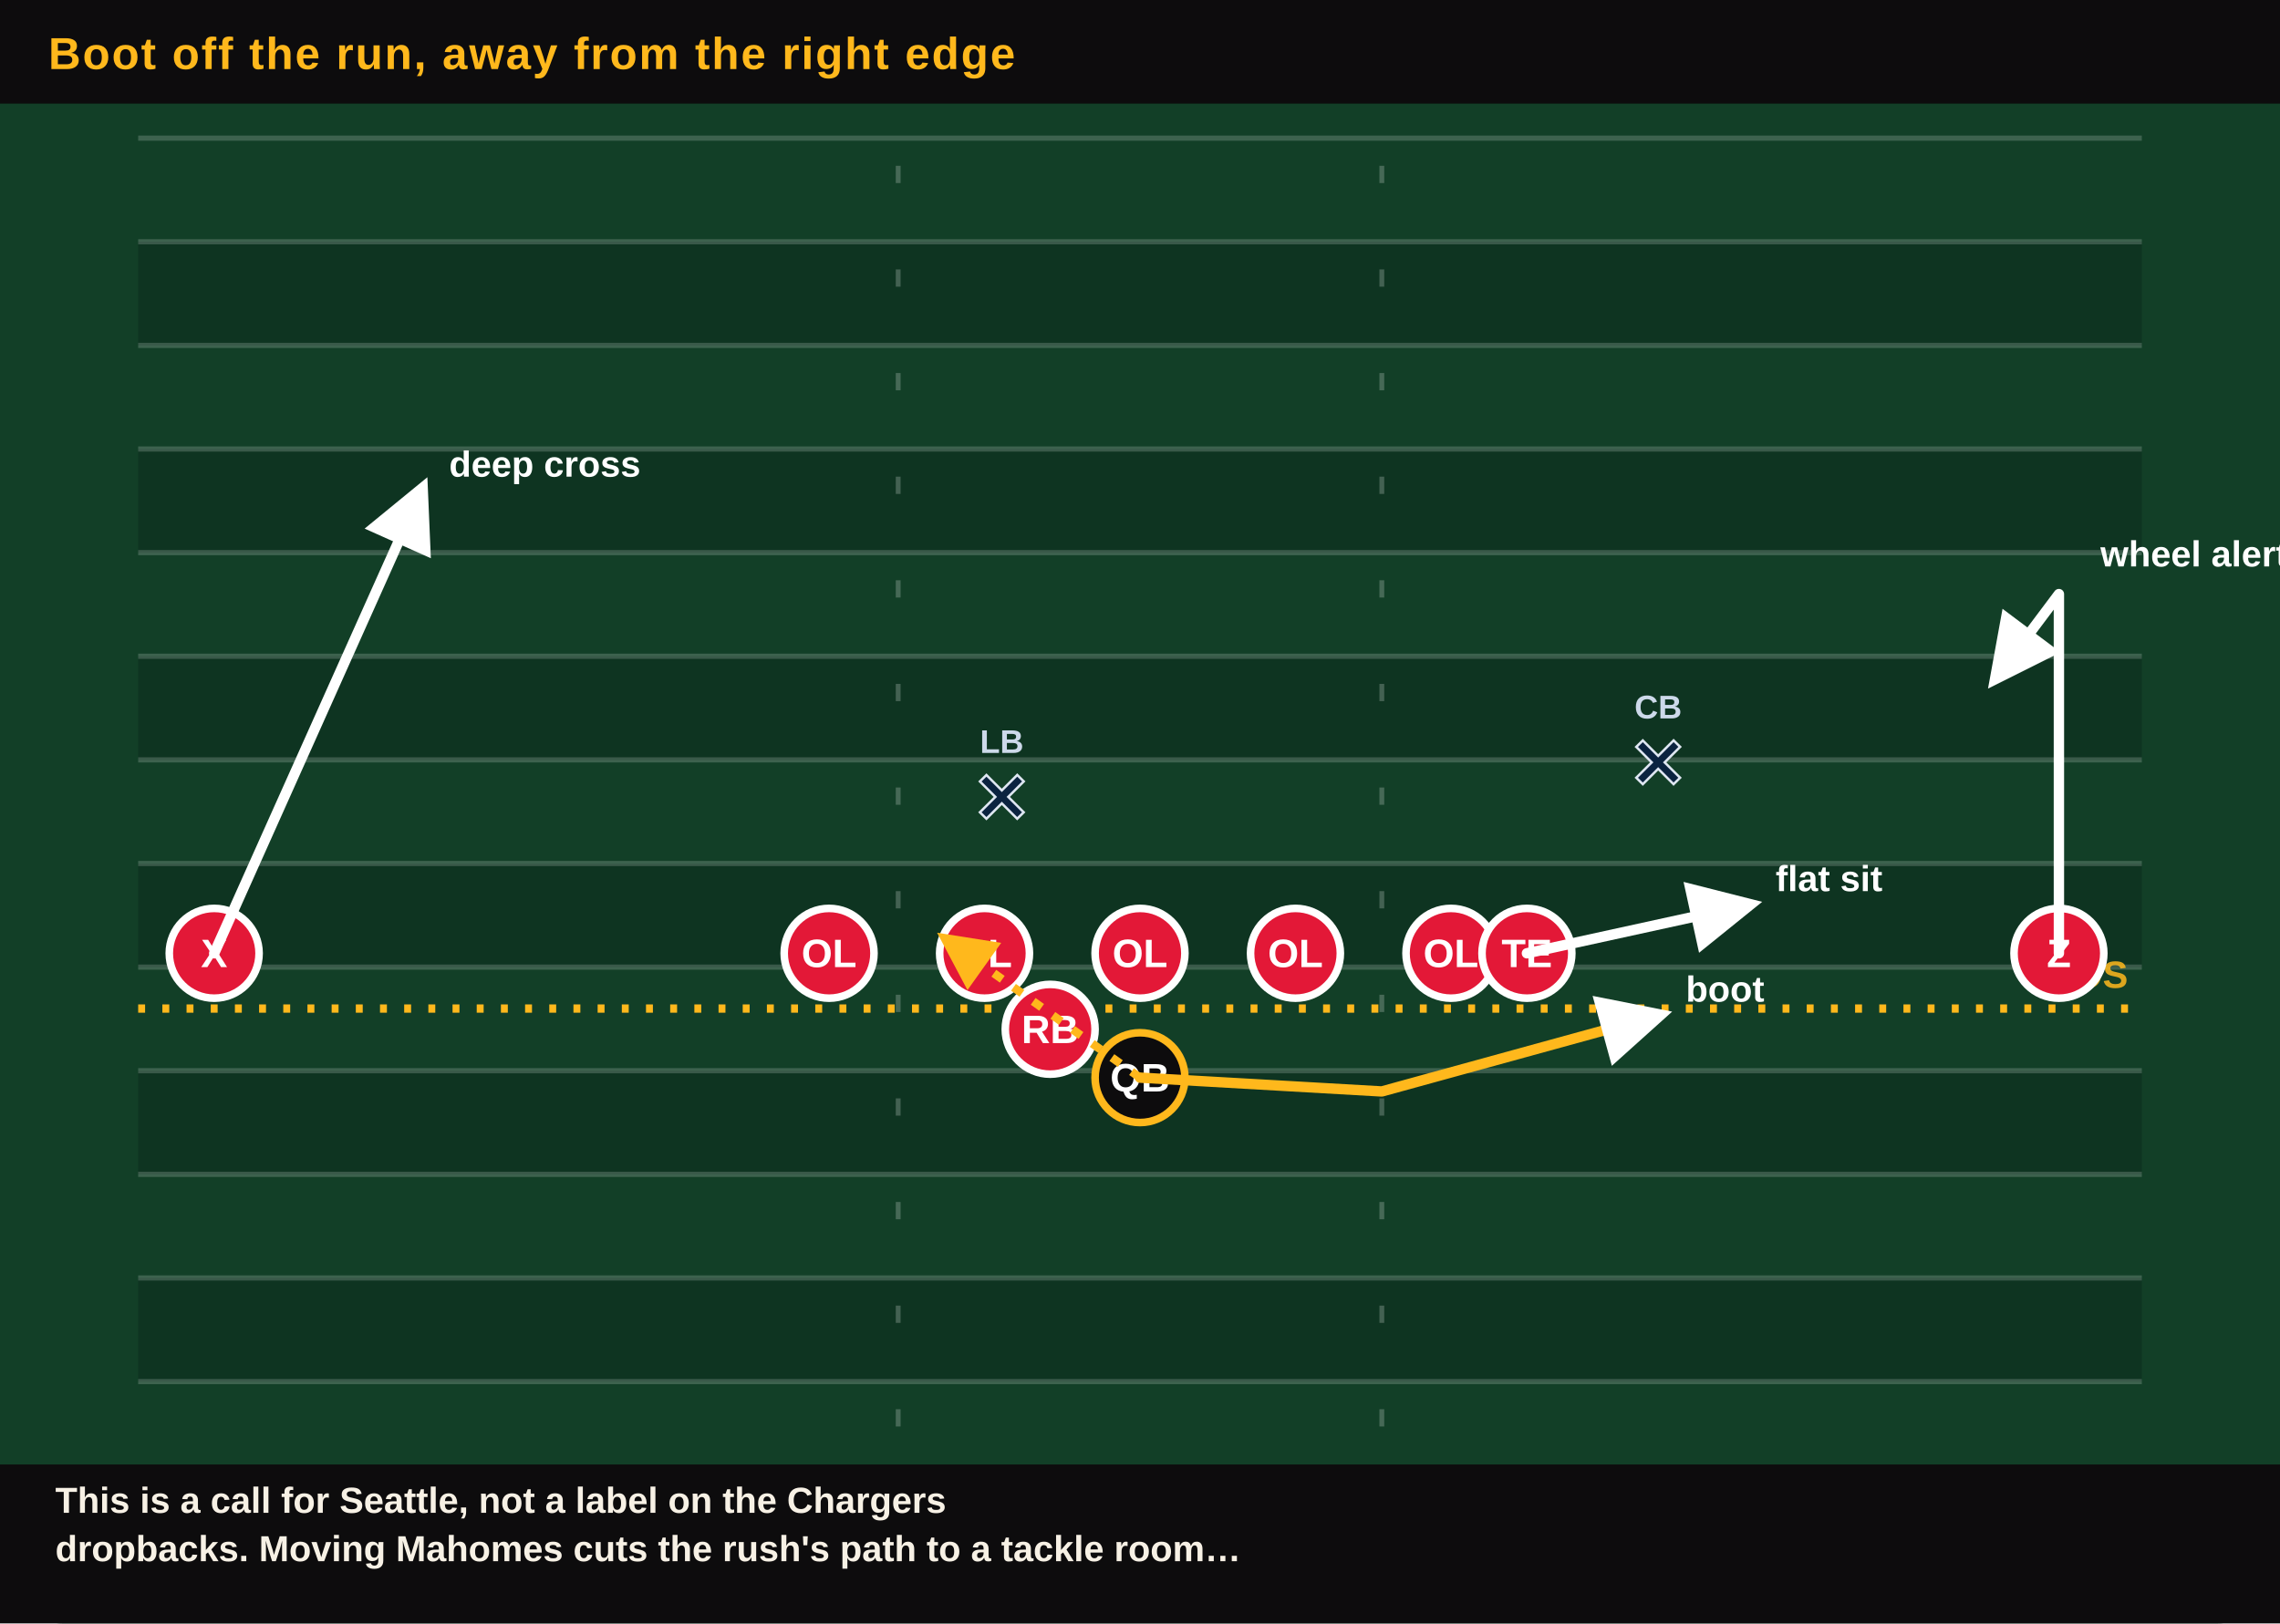
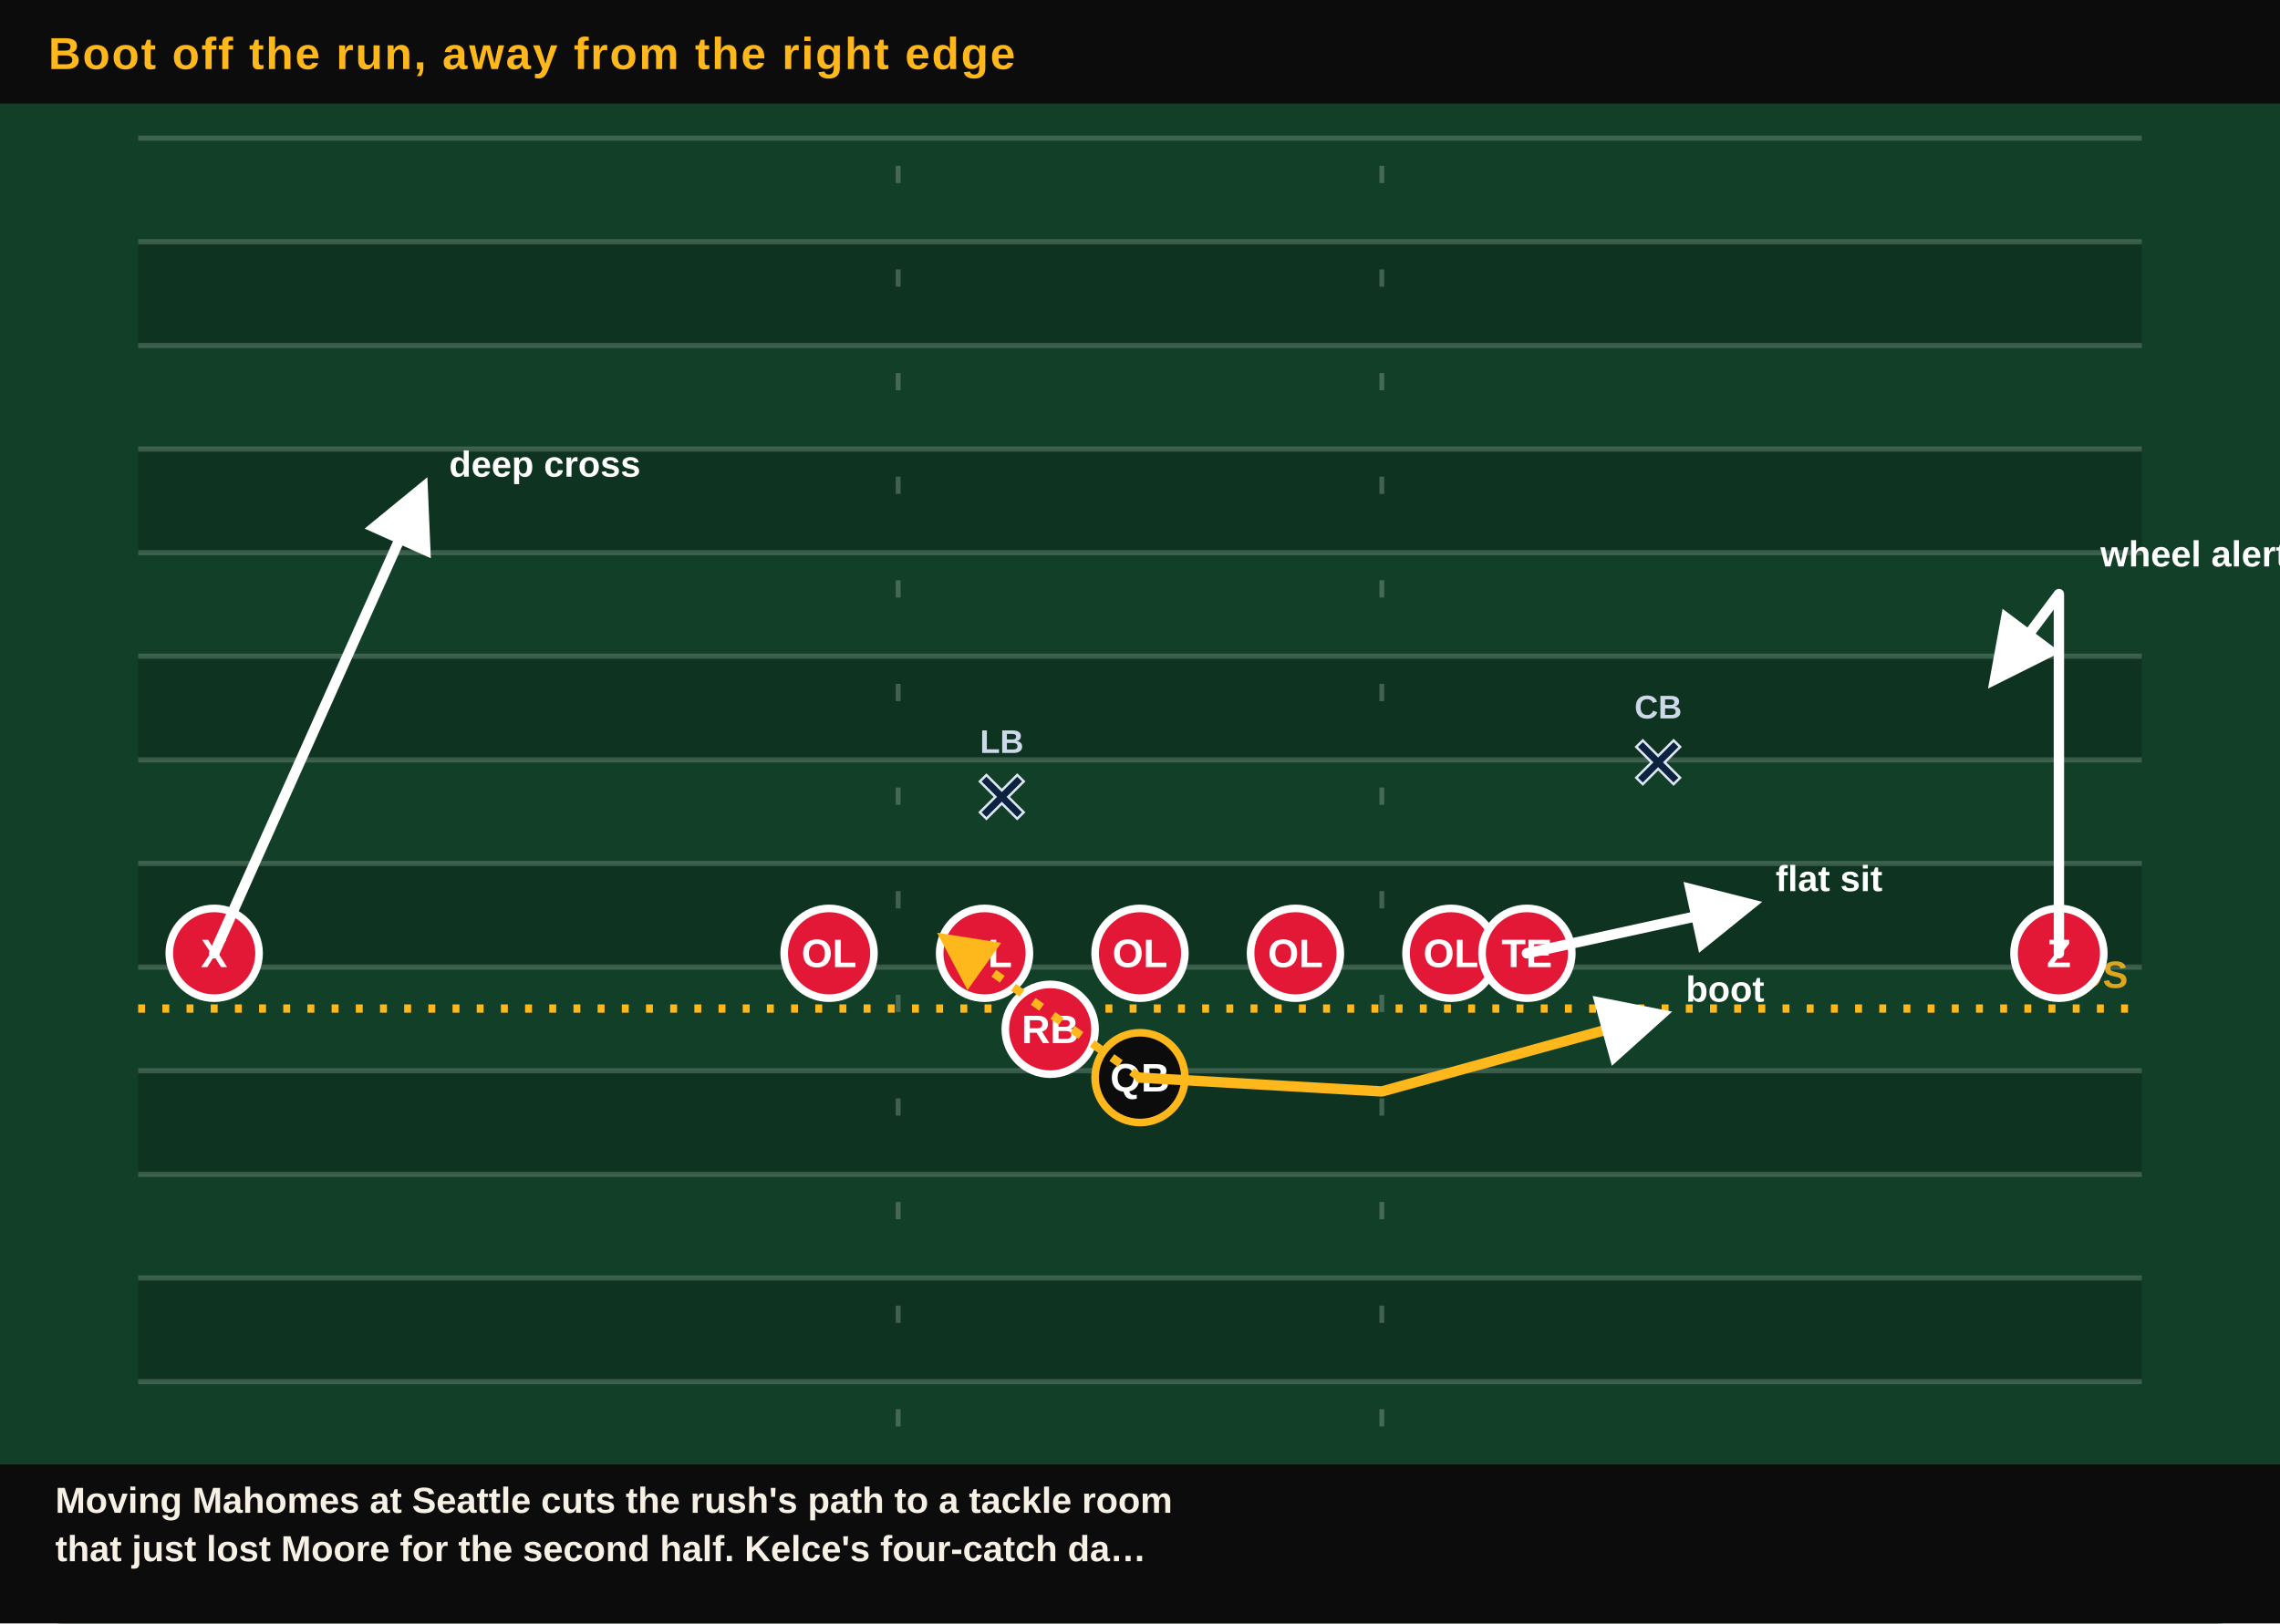
- <svg xmlns="http://www.w3.org/2000/svg" viewBox="0 0 660 470" role="img" aria-label="Boot off the run, away from the right edge — This is a call for Seattle, not a label on the Chargers dropbacks. Moving Mahomes cuts the rush's path to a tackle room that just lost Moore for the second half. Kelce's four-catch day and Worthy's seven targets are the easy throws." width="660" height="470">
+ <svg xmlns="http://www.w3.org/2000/svg" viewBox="0 0 660 470" role="img" aria-label="Boot off the run, away from the right edge — Moving Mahomes at Seattle cuts the rush's path to a tackle room that just lost Moore for the second half. Kelce's four-catch day and Worthy's seven targets are the easy throws." width="660" height="470">
  <defs>
    <marker id="arrow" viewBox="0 0 10 10" refX="8" refY="5" markerWidth="7" markerHeight="7" orient="auto-start-reverse">
      <path d="M0 0 L10 5 L0 10 z" fill="#ffffff" />
    </marker>
    <marker id="arrow-gold" viewBox="0 0 10 10" refX="8" refY="5" markerWidth="7" markerHeight="7" orient="auto-start-reverse">
      <path d="M0 0 L10 5 L0 10 z" fill="#ffb81c" />
    </marker>
  </defs>
  <rect x="0" y="0" width="660" height="470" rx="18" fill="#123f27" />
  <rect x="40" y="70" width="580" height="30" fill="#0e3421" />
  <rect x="40" y="130" width="580" height="30" fill="#0e3421" />
  <rect x="40" y="190" width="580" height="30" fill="#0e3421" />
  <rect x="40" y="250" width="580" height="30" fill="#0e3421" />
  <rect x="40" y="310" width="580" height="30" fill="#0e3421" />
  <rect x="40" y="370" width="580" height="30" fill="#0e3421" />
  <line x1="40" y1="40" x2="620" y2="40" stroke="rgba(255,255,255,.18)" stroke-width="1.5" />
  <line x1="40" y1="70" x2="620" y2="70" stroke="rgba(255,255,255,.18)" stroke-width="1.5" />
  <line x1="40" y1="100" x2="620" y2="100" stroke="rgba(255,255,255,.18)" stroke-width="1.5" />
  <line x1="40" y1="130" x2="620" y2="130" stroke="rgba(255,255,255,.18)" stroke-width="1.5" />
  <line x1="40" y1="160" x2="620" y2="160" stroke="rgba(255,255,255,.18)" stroke-width="1.5" />
  <line x1="40" y1="190" x2="620" y2="190" stroke="rgba(255,255,255,.18)" stroke-width="1.5" />
  <line x1="40" y1="220" x2="620" y2="220" stroke="rgba(255,255,255,.18)" stroke-width="1.5" />
  <line x1="40" y1="250" x2="620" y2="250" stroke="rgba(255,255,255,.18)" stroke-width="1.5" />
  <line x1="40" y1="280" x2="620" y2="280" stroke="rgba(255,255,255,.18)" stroke-width="1.5" />
  <line x1="40" y1="310" x2="620" y2="310" stroke="rgba(255,255,255,.18)" stroke-width="1.5" />
  <line x1="40" y1="340" x2="620" y2="340" stroke="rgba(255,255,255,.18)" stroke-width="1.5" />
  <line x1="40" y1="370" x2="620" y2="370" stroke="rgba(255,255,255,.18)" stroke-width="1.5" />
  <line x1="40" y1="400" x2="620" y2="400" stroke="rgba(255,255,255,.18)" stroke-width="1.5" />
  <line x1="40" y1="430" x2="620" y2="430" stroke="rgba(255,255,255,.18)" stroke-width="1.5" />
  <line x1="260" y1="48" x2="260" y2="53" stroke="rgba(255,255,255,.22)" stroke-width="1.4" />
  <line x1="260" y1="78" x2="260" y2="83" stroke="rgba(255,255,255,.22)" stroke-width="1.4" />
  <line x1="260" y1="108" x2="260" y2="113" stroke="rgba(255,255,255,.22)" stroke-width="1.4" />
  <line x1="260" y1="138" x2="260" y2="143" stroke="rgba(255,255,255,.22)" stroke-width="1.4" />
  <line x1="260" y1="168" x2="260" y2="173" stroke="rgba(255,255,255,.22)" stroke-width="1.4" />
  <line x1="260" y1="198" x2="260" y2="203" stroke="rgba(255,255,255,.22)" stroke-width="1.4" />
  <line x1="260" y1="228" x2="260" y2="233" stroke="rgba(255,255,255,.22)" stroke-width="1.4" />
  <line x1="260" y1="258" x2="260" y2="263" stroke="rgba(255,255,255,.22)" stroke-width="1.4" />
  <line x1="260" y1="288" x2="260" y2="293" stroke="rgba(255,255,255,.22)" stroke-width="1.4" />
  <line x1="260" y1="318" x2="260" y2="323" stroke="rgba(255,255,255,.22)" stroke-width="1.4" />
  <line x1="260" y1="348" x2="260" y2="353" stroke="rgba(255,255,255,.22)" stroke-width="1.4" />
  <line x1="260" y1="378" x2="260" y2="383" stroke="rgba(255,255,255,.22)" stroke-width="1.4" />
  <line x1="260" y1="408" x2="260" y2="413" stroke="rgba(255,255,255,.22)" stroke-width="1.4" />
  <line x1="400" y1="48" x2="400" y2="53" stroke="rgba(255,255,255,.22)" stroke-width="1.4" />
  <line x1="400" y1="78" x2="400" y2="83" stroke="rgba(255,255,255,.22)" stroke-width="1.4" />
  <line x1="400" y1="108" x2="400" y2="113" stroke="rgba(255,255,255,.22)" stroke-width="1.4" />
  <line x1="400" y1="138" x2="400" y2="143" stroke="rgba(255,255,255,.22)" stroke-width="1.4" />
  <line x1="400" y1="168" x2="400" y2="173" stroke="rgba(255,255,255,.22)" stroke-width="1.4" />
  <line x1="400" y1="198" x2="400" y2="203" stroke="rgba(255,255,255,.22)" stroke-width="1.4" />
  <line x1="400" y1="228" x2="400" y2="233" stroke="rgba(255,255,255,.22)" stroke-width="1.4" />
  <line x1="400" y1="258" x2="400" y2="263" stroke="rgba(255,255,255,.22)" stroke-width="1.4" />
  <line x1="400" y1="288" x2="400" y2="293" stroke="rgba(255,255,255,.22)" stroke-width="1.4" />
  <line x1="400" y1="318" x2="400" y2="323" stroke="rgba(255,255,255,.22)" stroke-width="1.4" />
  <line x1="400" y1="348" x2="400" y2="353" stroke="rgba(255,255,255,.22)" stroke-width="1.4" />
  <line x1="400" y1="378" x2="400" y2="383" stroke="rgba(255,255,255,.22)" stroke-width="1.4" />
  <line x1="400" y1="408" x2="400" y2="413" stroke="rgba(255,255,255,.22)" stroke-width="1.4" />
  <line x1="40" y1="292" x2="620" y2="292" stroke="#ffb81c" stroke-width="2.4" stroke-dasharray="2 5" />
  <text x="616" y="286" text-anchor="end" font-family="Space Grotesk, Arial, sans-serif" font-size="11" fill="#ffb81c" opacity=".85" font-weight="700">LOS</text>
  <g>
    <circle cx="240" cy="276" r="13" fill="#e31837" stroke="#fff" stroke-width="2.2" />
    <text x="240" y="280" text-anchor="middle" font-family="Space Grotesk, Arial, sans-serif" font-size="11.5" font-weight="700" fill="#fff">OL</text>
  </g>
  <g>
    <circle cx="285" cy="276" r="13" fill="#e31837" stroke="#fff" stroke-width="2.2" />
    <text x="285" y="280" text-anchor="middle" font-family="Space Grotesk, Arial, sans-serif" font-size="11.5" font-weight="700" fill="#fff">OL</text>
  </g>
  <g>
    <circle cx="330" cy="276" r="13" fill="#e31837" stroke="#fff" stroke-width="2.2" />
    <text x="330" y="280" text-anchor="middle" font-family="Space Grotesk, Arial, sans-serif" font-size="11.5" font-weight="700" fill="#fff">OL</text>
  </g>
  <g>
    <circle cx="375" cy="276" r="13" fill="#e31837" stroke="#fff" stroke-width="2.2" />
    <text x="375" y="280" text-anchor="middle" font-family="Space Grotesk, Arial, sans-serif" font-size="11.5" font-weight="700" fill="#fff">OL</text>
  </g>
  <g>
    <circle cx="420" cy="276" r="13" fill="#e31837" stroke="#fff" stroke-width="2.2" />
    <text x="420" y="280" text-anchor="middle" font-family="Space Grotesk, Arial, sans-serif" font-size="11.5" font-weight="700" fill="#fff">OL</text>
  </g>
  <g>
    <circle cx="330" cy="312" r="13" fill="#0d0c0d" stroke="#ffb81c" stroke-width="2.2" />
    <text x="330" y="316" text-anchor="middle" font-family="Space Grotesk, Arial, sans-serif" font-size="11.5" font-weight="700" fill="#fff">QB</text>
  </g>
  <g>
    <circle cx="304" cy="298" r="13" fill="#e31837" stroke="#fff" stroke-width="2.2" />
    <text x="304" y="302" text-anchor="middle" font-family="Space Grotesk, Arial, sans-serif" font-size="11.5" font-weight="700" fill="#fff">RB</text>
  </g>
  <g>
    <circle cx="442" cy="276" r="13" fill="#e31837" stroke="#fff" stroke-width="2.2" />
    <text x="442" y="280" text-anchor="middle" font-family="Space Grotesk, Arial, sans-serif" font-size="11.5" font-weight="700" fill="#fff">TE</text>
  </g>
  <g>
    <circle cx="62" cy="276" r="13" fill="#e31837" stroke="#fff" stroke-width="2.2" />
    <text x="62" y="280" text-anchor="middle" font-family="Space Grotesk, Arial, sans-serif" font-size="11.5" font-weight="700" fill="#fff">X</text>
  </g>
  <g>
    <circle cx="596" cy="276" r="13" fill="#e31837" stroke="#fff" stroke-width="2.2" />
    <text x="596" y="280" text-anchor="middle" font-family="Space Grotesk, Arial, sans-serif" font-size="11.5" font-weight="700" fill="#fff">Z</text>
  </g>
  <path d="M 330 312 L 274 272" fill="none" stroke="#ffb81c" stroke-width="2.4" stroke-dasharray="3 4" marker-end="url(#arrow-gold)" />
  <path d="M 330 312 L 400 316 L 480 294" fill="none" stroke="#ffb81c" stroke-width="3" stroke-linecap="round" stroke-linejoin="round" marker-end="url(#arrow)" />
  <text x="488" y="290" font-family="Space Grotesk, Arial, sans-serif" font-size="10.5" font-weight="700" fill="#fff">boot</text>
  <path d="M 442 276 L 506 262" fill="none" stroke="#fff" stroke-width="3" stroke-linecap="round" stroke-linejoin="round" marker-end="url(#arrow)" />
  <text x="514" y="258" font-family="Space Grotesk, Arial, sans-serif" font-size="10.5" font-weight="700" fill="#fff">flat sit</text>
  <path d="M 596 276 L 596 172 L 578 196" fill="none" stroke="#fff" stroke-width="3" stroke-linecap="round" stroke-linejoin="round" marker-end="url(#arrow)" />
  <text x="608" y="164" font-family="Space Grotesk, Arial, sans-serif" font-size="10.5" font-weight="700" fill="#fff">wheel alert</text>
  <path d="M 62 276 L 122 142" fill="none" stroke="#fff" stroke-width="3" stroke-linecap="round" stroke-linejoin="round" marker-end="url(#arrow)" />
  <text x="130" y="138" font-family="Space Grotesk, Arial, sans-serif" font-size="10.5" font-weight="700" fill="#fff">deep cross</text>
  <g>
    <text x="290" y="238" text-anchor="middle" font-family="Space Grotesk, Arial, sans-serif" font-size="20" font-weight="800" fill="#0b2340" stroke="#dfe7f2" stroke-width="1.4" paint-order="stroke">✕</text>
    <text x="290" y="218" text-anchor="middle" font-family="Space Grotesk, Arial, sans-serif" font-size="9.5" font-weight="700" fill="#cdd9ea">LB</text>
  </g>
  <g>
    <text x="480" y="228" text-anchor="middle" font-family="Space Grotesk, Arial, sans-serif" font-size="20" font-weight="800" fill="#0b2340" stroke="#dfe7f2" stroke-width="1.4" paint-order="stroke">✕</text>
    <text x="480" y="208" text-anchor="middle" font-family="Space Grotesk, Arial, sans-serif" font-size="9.5" font-weight="700" fill="#cdd9ea">CB</text>
  </g>
  <rect x="0" y="0" width="660" height="30" rx="0" fill="#0d0c0d" />
  <text x="14" y="20" font-family="Space Grotesk, Arial, sans-serif" font-size="13" font-weight="800" fill="#ffb81c" letter-spacing=".04em">Boot off the run, away from the right edge</text>
  <rect x="0" y="424" width="660" height="46" fill="#0d0c0d" />
-   <text x="16" y="438" font-family="Space Grotesk, Arial, sans-serif" font-size="10.5" font-weight="600" fill="#f7f1e5">This is a call for Seattle, not a label on the Chargers</text>
-   <text x="16" y="452" font-family="Space Grotesk, Arial, sans-serif" font-size="10.5" font-weight="600" fill="#f7f1e5">dropbacks. Moving Mahomes cuts the rush's path to a tackle room…</text>
+   <text x="16" y="438" font-family="Space Grotesk, Arial, sans-serif" font-size="10.5" font-weight="600" fill="#f7f1e5">Moving Mahomes at Seattle cuts the rush's path to a tackle room</text>
+   <text x="16" y="452" font-family="Space Grotesk, Arial, sans-serif" font-size="10.5" font-weight="600" fill="#f7f1e5">that just lost Moore for the second half. Kelce's four-catch da…</text>
</svg>
